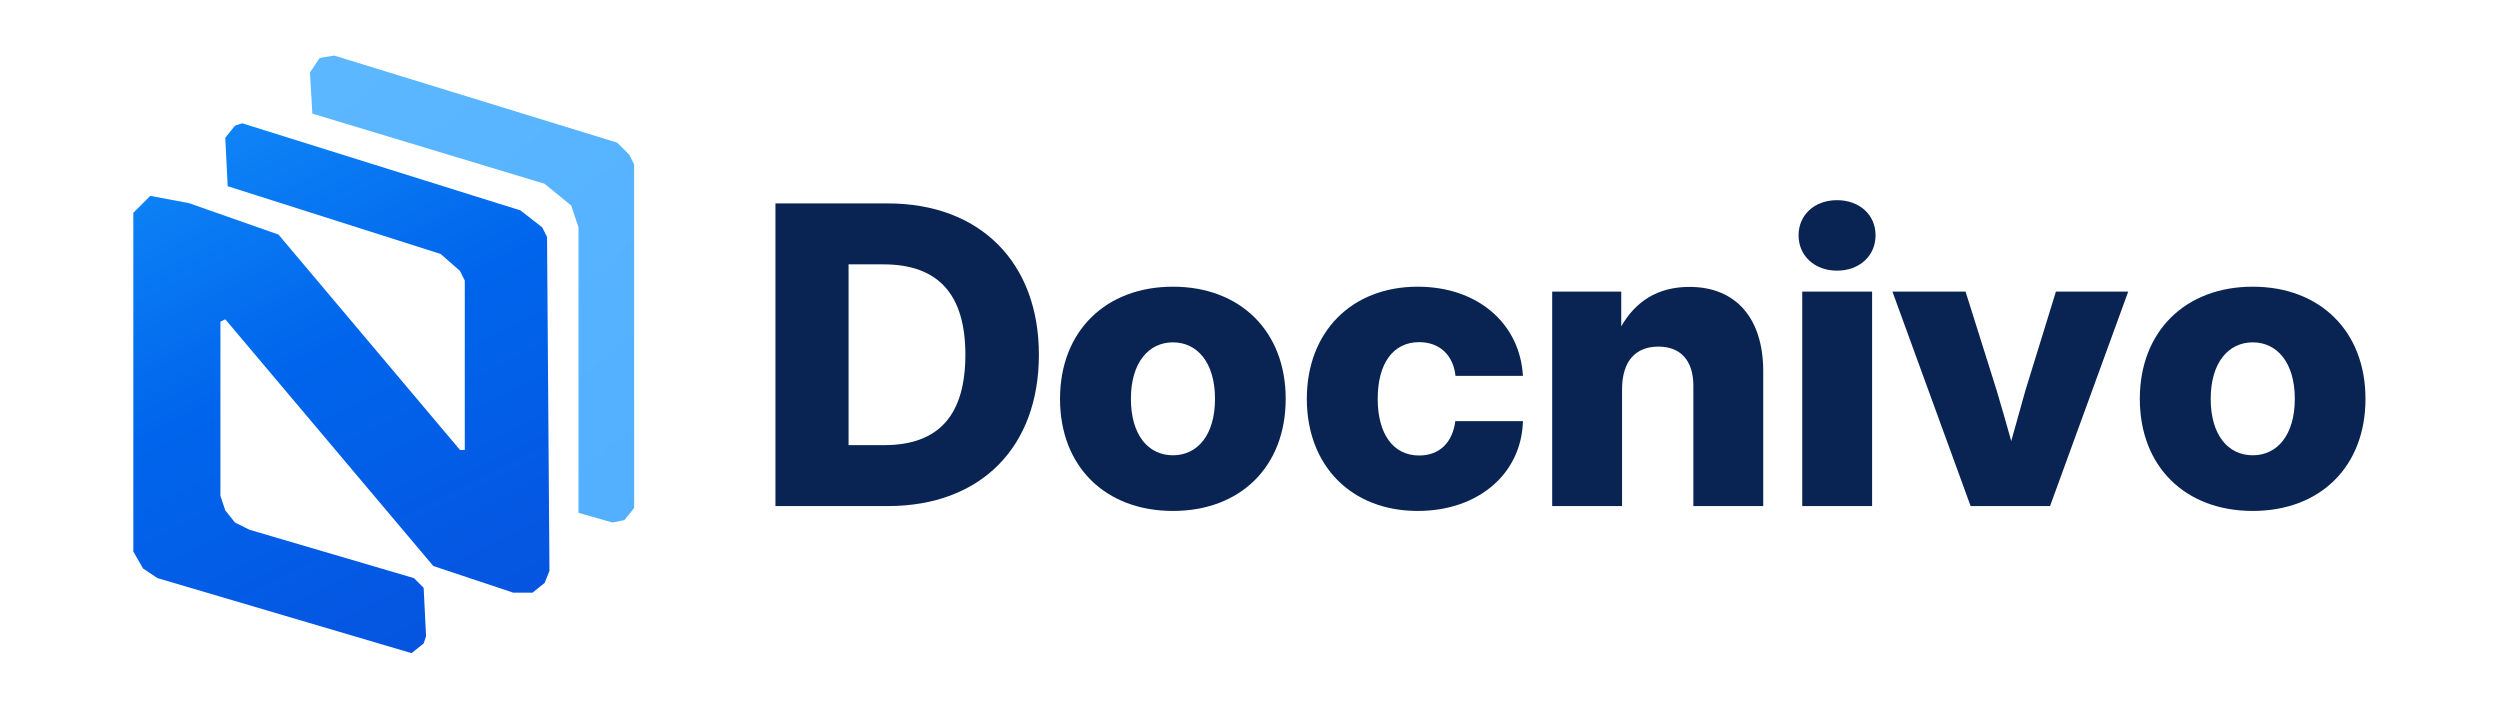
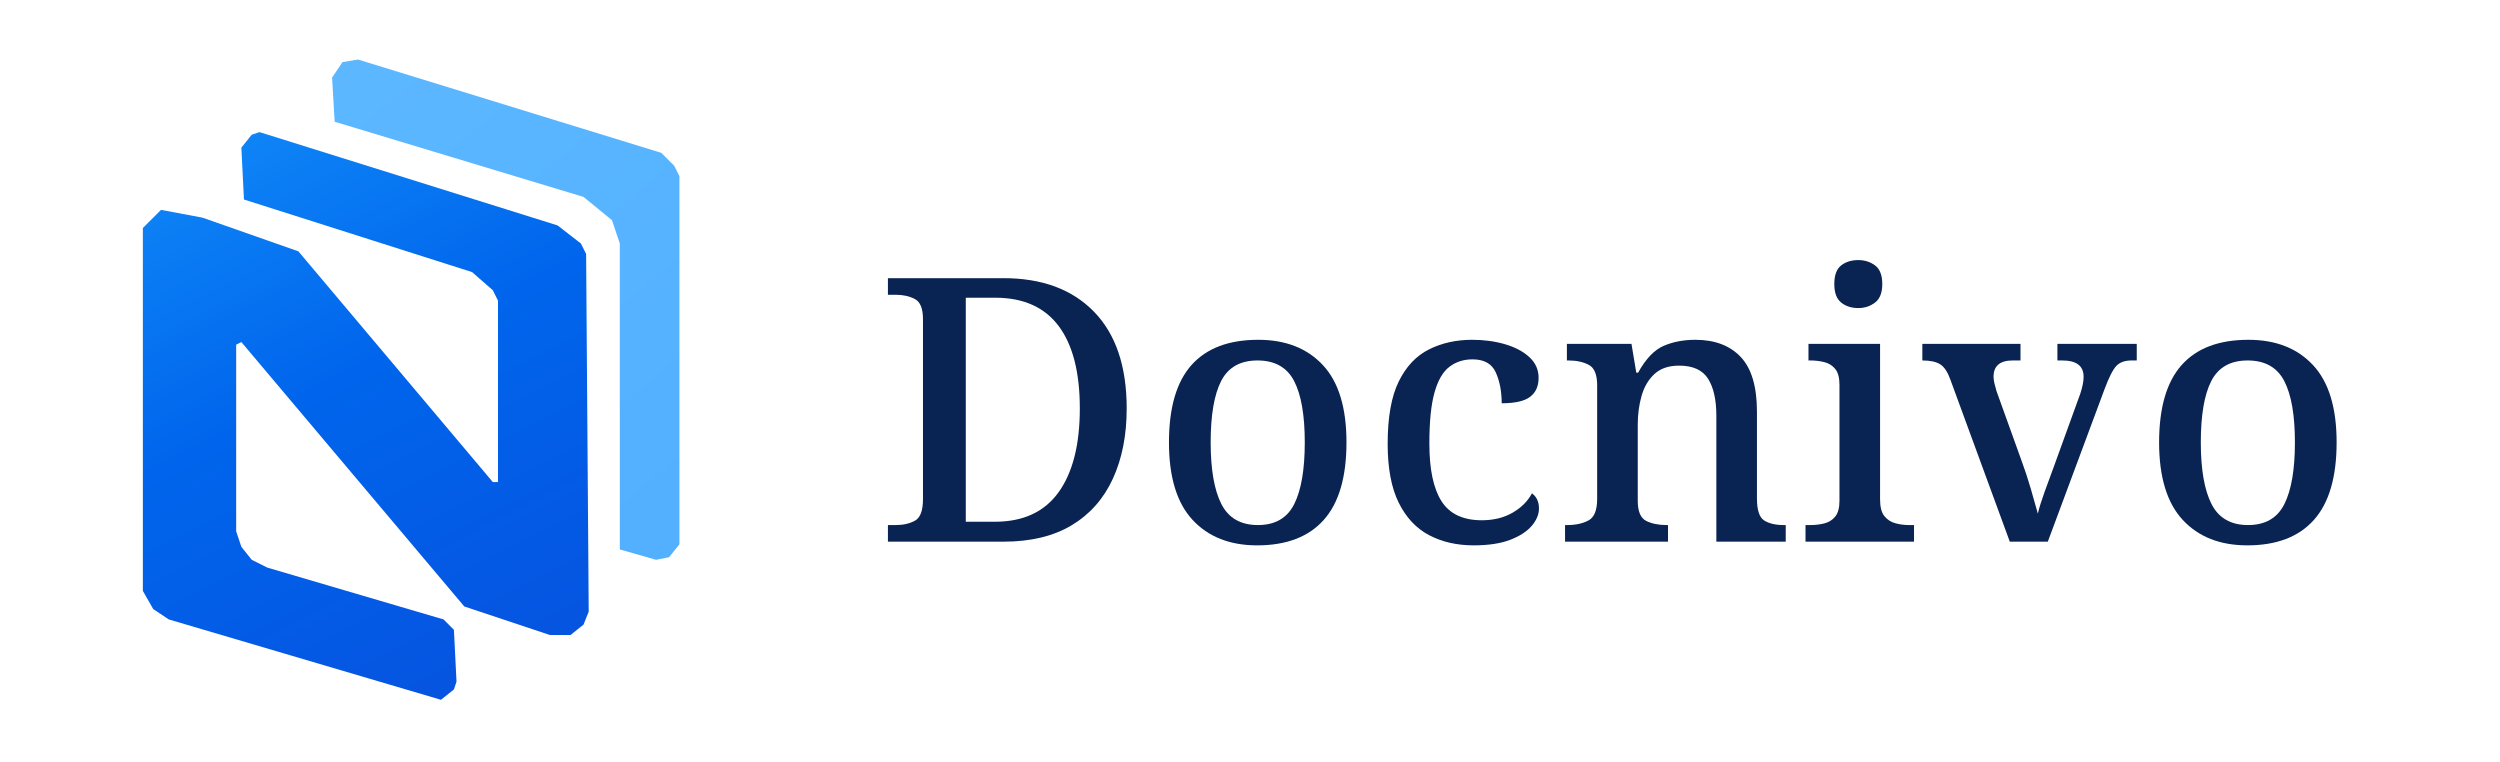
- <svg xmlns="http://www.w3.org/2000/svg" width="450" height="128" viewBox="0 0 450 128" role="img" aria-label="Docnivo logo">
+ <svg xmlns="http://www.w3.org/2000/svg" width="420" height="128" viewBox="0 0 420 128" role="img" aria-label="Docnivo horizontal logo">
  <defs>
    <linearGradient id="blueGradient" gradientUnits="userSpaceOnUse" x1="41.6" y1="0" x2="166.4" y2="248.0">
      <stop offset="0" stop-color="#128CF9" />
      <stop offset=".45" stop-color="#0065EC" />
      <stop offset="1" stop-color="#0751DE" />
    </linearGradient>
    <linearGradient id="cyanGradient" gradientUnits="userSpaceOnUse" x1="0" y1="0" x2="208.0" y2="248.0">
      <stop offset="0" stop-color="#5EB9FF" />
      <stop offset="1" stop-color="#50AEFF" />
    </linearGradient>
  </defs>
  <g transform="translate(24 10) scale(0.43548)">
    <path d="M77,1 L73,7 L74,24 L170,53 L181,62 L184,71 L184,189 L198,193 L203,192 L207,187 L207,45 L205,41 L200,36 L83,0 Z" fill="url(#cyanGradient)" />
    <path d="M45,28 L42,29 L38,34 L39,54 L127,82 L135,89 L137,93 L137,163 L135,163 L60,74 L23,61 L7,58 L0,65 L0,205 L4,212 L10,216 L115,247 L120,243 L121,240 L120,220 L116,216 L48,196 L42,193 L38,188 L36,182 L36,110 L38,109 L124,211 L157,222 L165,222 L170,218 L172,213 L171,75 L169,71 L160,64 Z" fill="url(#blueGradient)" />
  </g>
-   <g transform="translate(136.0707 91.0924) scale(0.03656194 -0.03656194)" fill="#092452">
-     <g transform="translate(0 0)">
-       <path d="M649 0C1107 0 1393 290 1393 745C1393 1200 1103 1490 649 1490H96V0ZM456 300V1190H627C901 1190 1031 1039 1031 745C1031 452 904 300 631 300Z" />
-     </g>
-     <g transform="translate(1445 0)">
-       <path d="M608 -24C939 -24 1163 193 1163 528C1163 861 939 1080 608 1080C277 1080 52 861 52 528C52 193 277 -24 608 -24ZM608 250C487 250 401 349 401 528C401 706 488 806 608 806C728 806 815 706 815 528C815 349 728 250 608 250Z" />
-     </g>
-     <g transform="translate(2660 0)">
-       <path d="M598 -24C897 -24 1109 160 1116 418H783C770 315 707 249 605 249C477 249 401 355 401 528C401 701 476 807 605 807C707 807 773 742 784 641H1116C1101 900 892 1080 598 1080C271 1080 52 856 52 528C52 199 271 -24 598 -24Z" />
-     </g>
-     <g transform="translate(3824 0)">
-       <path d="M440 574C440 718 510 785 619 785C728 785 791 717 791 592V0H1135V664C1135 924 1001 1079 772 1079C613 1079 506 1006 436 885V1056H96V0H440Z" />
-     </g>
-     <g transform="translate(5055 0)">
-       <path d="M96 0H440V1056H96ZM267 1159C378 1159 457 1232 457 1333C457 1434 378 1506 267 1506C157 1506 78 1434 78 1333C78 1232 157 1159 267 1159Z" />
-     </g>
-     <g transform="translate(5591 0)">
-       <path d="M389 0H780L1165 1056H809L659 570C635 486 612 403 589 320C566 403 542 486 517 570L364 1056H4Z" />
-     </g>
-     <g transform="translate(6761 0)">
-       <path d="M608 -24C939 -24 1163 193 1163 528C1163 861 939 1080 608 1080C277 1080 52 861 52 528C52 193 277 -24 608 -24ZM608 250C487 250 401 349 401 528C401 706 488 806 608 806C728 806 815 706 815 528C815 349 728 250 608 250Z" />
-     </g>
+   <g fill="#092452" aria-hidden="true">
+     <path d="M35 0V45H56Q87 45 108.5 57.0Q130 69 130 115V603Q130 646 108.0 657.5Q86 669 56 669H35V714H348Q505 714 593.5 623.0Q682 532 682 361Q682 252 644.5 170.5Q607 89 533.0 44.5Q459 0 348 0ZM325 54Q440 54 497.5 134.0Q555 214 555 361Q555 508 497.5 584.5Q440 661 326 661H246V54Z" transform="translate(147.000 91.000) scale(0.062 -0.062)" />
+     <path d="M292 -10Q181 -10 117.0 59.0Q53 128 53 269Q53 410 114.0 478.5Q175 547 295 547Q406 547 470.0 478.5Q534 410 534 269Q534 128 472.5 59.0Q411 -10 292 -10ZM294 45Q364 45 392.5 102.0Q421 159 421 269Q421 380 392.0 435.5Q363 491 293 491Q223 491 194.5 435.5Q166 380 166 269Q166 159 195.0 102.0Q224 45 294 45Z" transform="translate(193.100 91.000) scale(0.062 -0.062)" />
+     <path d="M286 -10Q218 -10 165.5 17.5Q113 45 83.0 105.5Q53 166 53 265Q53 373 83.0 434.0Q113 495 165.0 521.0Q217 547 282 547Q330 547 371.0 535.0Q412 523 437.0 500.0Q462 477 462 444Q462 410 439.0 392.5Q416 375 362 375Q362 423 346.0 458.5Q330 494 283 494Q247 494 220.5 474.0Q194 454 180.0 404.5Q166 355 166 266Q166 161 199.0 109.5Q232 58 308 58Q356 58 391.5 78.5Q427 99 444 131Q463 117 463 90Q463 66 443.5 43.0Q424 20 385.0 5.0Q346 -10 286 -10Z" transform="translate(229.841 91.000) scale(0.062 -0.062)" />
+     <path d="M26 0V45H32Q66 45 89.5 57.5Q113 70 113 116V424Q113 467 90.5 479.0Q68 491 35 491H31V536H206L219 458H224Q255 514 293.0 530.5Q331 547 379 547Q458 547 502.0 500.5Q546 454 546 352V117Q546 70 565.5 57.5Q585 45 619 45H624V0H436V341Q436 406 413.5 441.5Q391 477 335 477Q293 477 268.5 454.5Q244 432 233.5 395.5Q223 359 223 317V111Q223 68 245.5 56.5Q268 45 301 45H305V0Z" transform="translate(261.316 91.000) scale(0.062 -0.062)" />
+     <path d="M164 633Q136 633 117.5 648.0Q99 663 99 698Q99 734 117.5 748.5Q136 763 164 763Q190 763 209.5 748.5Q229 734 229 698Q229 663 209.5 648.0Q190 633 164 633ZM21 0V45H34Q54 45 72.0 49.5Q90 54 101.5 68.0Q113 82 113 111V425Q113 454 101.5 468.0Q90 482 72.0 486.5Q54 491 34 491H29V536H223V115Q223 84 234.5 69.5Q246 55 264.0 50.0Q282 45 302 45H315V0Z" transform="translate(302.025 91.000) scale(0.062 -0.062)" />
+     <path d="M79 439Q68 470 51.5 480.5Q35 491 3 491V536H269V491H248Q196 491 196 447Q196 438 198.5 428.5Q201 419 204 408L272 219Q285 184 297.0 143.0Q309 102 316 76Q321 98 334.5 135.5Q348 173 360 205L431 401Q440 428 440 447Q440 491 382 491H369V536H584V491H570Q543 491 529.0 476.5Q515 462 497 414L343 0H240Z" transform="translate(322.766 91.000) scale(0.062 -0.062)" />
+     <path d="M292 -10Q181 -10 117.0 59.0Q53 128 53 269Q53 410 114.0 478.5Q175 547 295 547Q406 547 470.0 478.5Q534 410 534 269Q534 128 472.5 59.0Q411 -10 292 -10ZM294 45Q364 45 392.5 102.0Q421 159 421 269Q421 380 392.0 435.5Q363 491 293 491Q223 491 194.5 435.5Q166 380 166 269Q166 159 195.0 102.0Q224 45 294 45Z" transform="translate(359.444 91.000) scale(0.062 -0.062)" />
  </g>
</svg>
